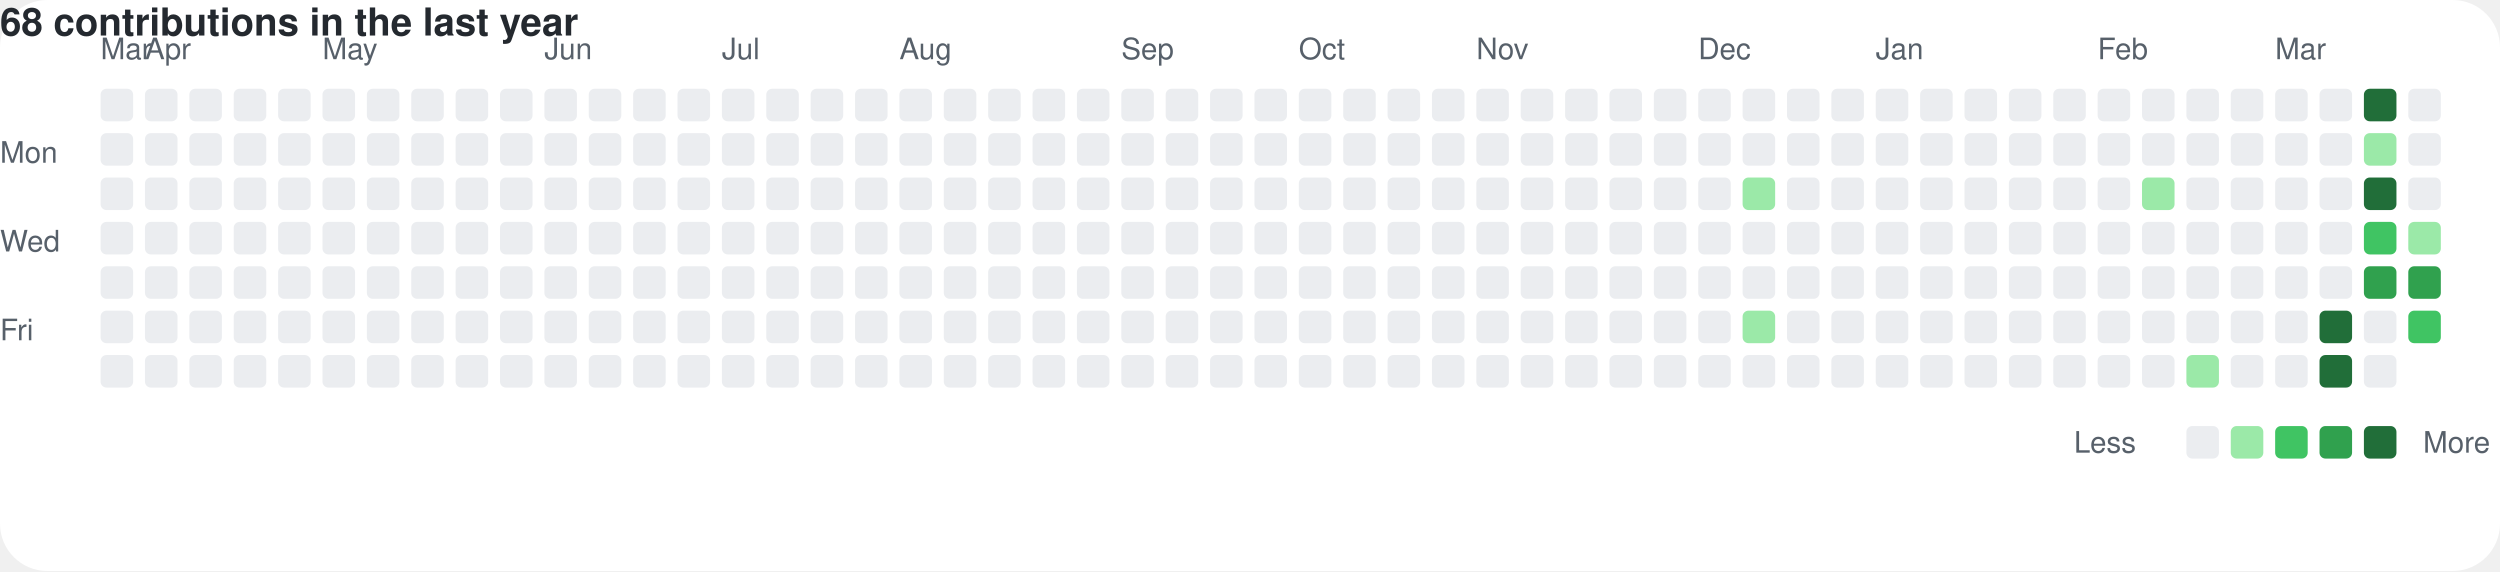
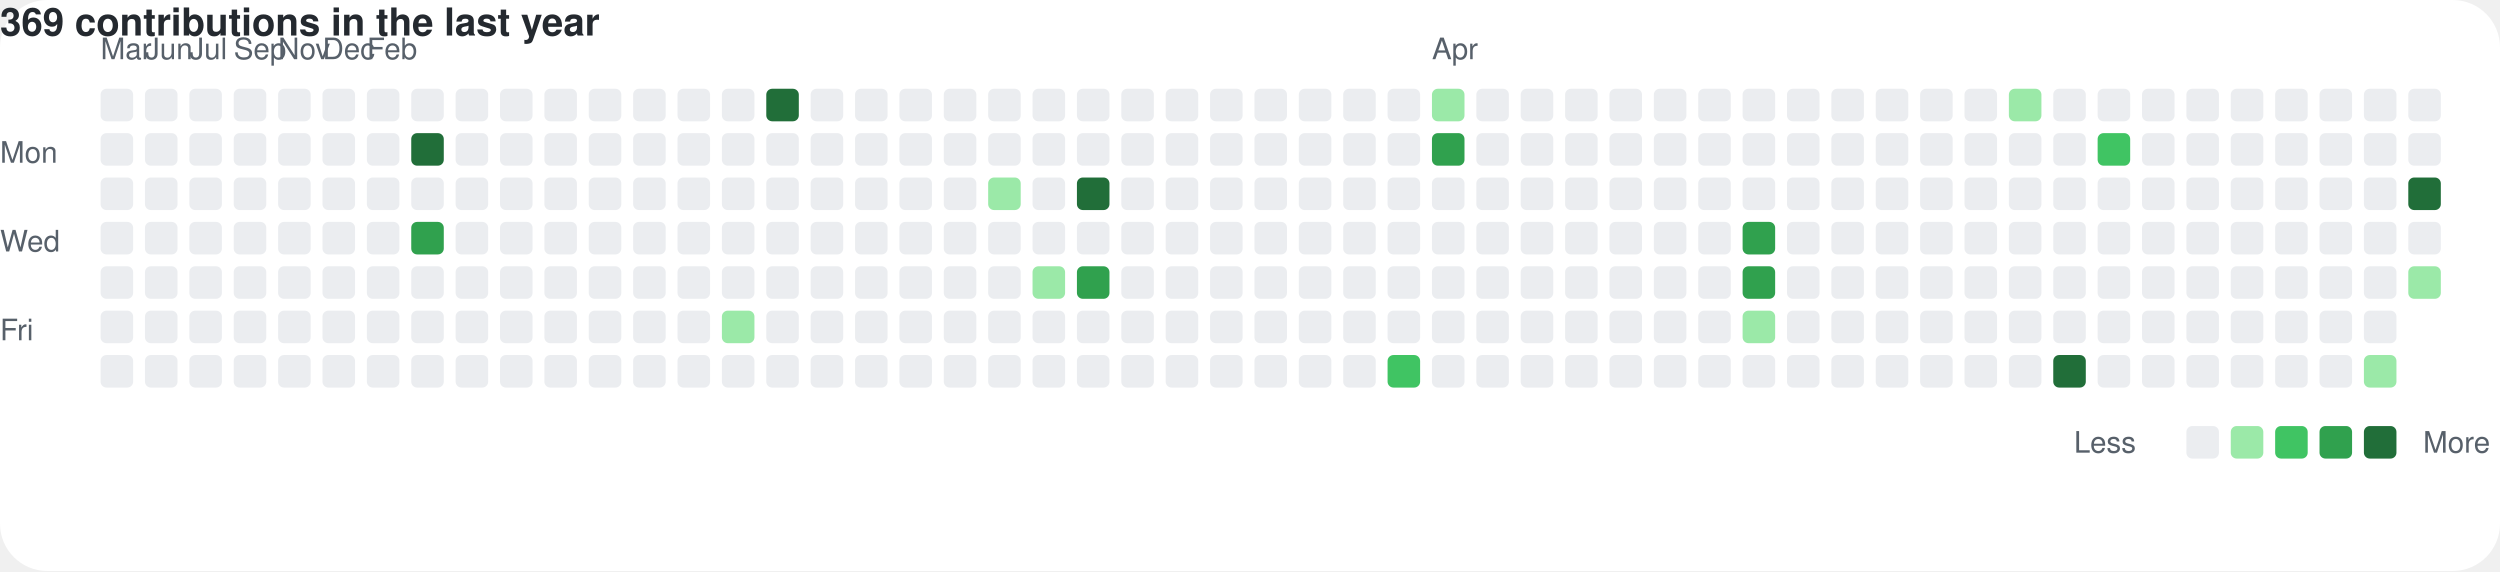
<svg xmlns="http://www.w3.org/2000/svg" width="845" height="193" viewBox="0 0 845 193" role="img" aria-label="TobeMagic GitHub contributions heatmap">
  <rect width="845" height="193" rx="16" fill="#ffffff" />
-   <text x="0" y="12" fill="#24292f" font-size="13" font-weight="600" font-family="system-ui, -apple-system, BlinkMacSystemFont, Segoe UI, Helvetica, Arial, sans-serif">68 contributions in the last year</text>
+   <text x="0" y="12" fill="#24292f" font-size="13" font-weight="600" font-family="system-ui, -apple-system, BlinkMacSystemFont, Segoe UI, Helvetica, Arial, sans-serif">369 contributions in the last year</text>
  <text x="34" y="20" fill="#57606a" font-size="10" font-family="system-ui, -apple-system, BlinkMacSystemFont, Segoe UI, Helvetica, Arial, sans-serif">Mar</text>
-   <text x="49" y="20" fill="#57606a" font-size="10" font-family="system-ui, -apple-system, BlinkMacSystemFont, Segoe UI, Helvetica, Arial, sans-serif">Apr</text>
-   <text x="109" y="20" fill="#57606a" font-size="10" font-family="system-ui, -apple-system, BlinkMacSystemFont, Segoe UI, Helvetica, Arial, sans-serif">May</text>
-   <text x="184" y="20" fill="#57606a" font-size="10" font-family="system-ui, -apple-system, BlinkMacSystemFont, Segoe UI, Helvetica, Arial, sans-serif">Jun</text>
-   <text x="244" y="20" fill="#57606a" font-size="10" font-family="system-ui, -apple-system, BlinkMacSystemFont, Segoe UI, Helvetica, Arial, sans-serif">Jul</text>
-   <text x="304" y="20" fill="#57606a" font-size="10" font-family="system-ui, -apple-system, BlinkMacSystemFont, Segoe UI, Helvetica, Arial, sans-serif">Aug</text>
-   <text x="379" y="20" fill="#57606a" font-size="10" font-family="system-ui, -apple-system, BlinkMacSystemFont, Segoe UI, Helvetica, Arial, sans-serif">Sep</text>
-   <text x="439" y="20" fill="#57606a" font-size="10" font-family="system-ui, -apple-system, BlinkMacSystemFont, Segoe UI, Helvetica, Arial, sans-serif">Oct</text>
-   <text x="499" y="20" fill="#57606a" font-size="10" font-family="system-ui, -apple-system, BlinkMacSystemFont, Segoe UI, Helvetica, Arial, sans-serif">Nov</text>
-   <text x="574" y="20" fill="#57606a" font-size="10" font-family="system-ui, -apple-system, BlinkMacSystemFont, Segoe UI, Helvetica, Arial, sans-serif">Dec</text>
-   <text x="634" y="20" fill="#57606a" font-size="10" font-family="system-ui, -apple-system, BlinkMacSystemFont, Segoe UI, Helvetica, Arial, sans-serif">Jan</text>
-   <text x="709" y="20" fill="#57606a" font-size="10" font-family="system-ui, -apple-system, BlinkMacSystemFont, Segoe UI, Helvetica, Arial, sans-serif">Feb</text>
-   <text x="769" y="20" fill="#57606a" font-size="10" font-family="system-ui, -apple-system, BlinkMacSystemFont, Segoe UI, Helvetica, Arial, sans-serif">Mar</text>
+   <text x="49" y="20" fill="#57606a" font-size="10" font-family="system-ui, -apple-system, BlinkMacSystemFont, Segoe UI, Helvetica, Arial, sans-serif">Jun</text>
+   <text x="64" y="20" fill="#57606a" font-size="10" font-family="system-ui, -apple-system, BlinkMacSystemFont, Segoe UI, Helvetica, Arial, sans-serif">Jul</text>
+   <text x="79" y="20" fill="#57606a" font-size="10" font-family="system-ui, -apple-system, BlinkMacSystemFont, Segoe UI, Helvetica, Arial, sans-serif">Sep</text>
+   <text x="94" y="20" fill="#57606a" font-size="10" font-family="system-ui, -apple-system, BlinkMacSystemFont, Segoe UI, Helvetica, Arial, sans-serif">Nov</text>
+   <text x="109" y="20" fill="#57606a" font-size="10" font-family="system-ui, -apple-system, BlinkMacSystemFont, Segoe UI, Helvetica, Arial, sans-serif">Dec</text>
+   <text x="124" y="20" fill="#57606a" font-size="10" font-family="system-ui, -apple-system, BlinkMacSystemFont, Segoe UI, Helvetica, Arial, sans-serif">Feb</text>
+   <text x="484" y="20" fill="#57606a" font-size="10" font-family="system-ui, -apple-system, BlinkMacSystemFont, Segoe UI, Helvetica, Arial, sans-serif">Apr</text>
  <text x="0" y="55" fill="#57606a" font-size="10" font-family="system-ui, -apple-system, BlinkMacSystemFont, Segoe UI, Helvetica, Arial, sans-serif">Mon</text>
  <text x="0" y="85" fill="#57606a" font-size="10" font-family="system-ui, -apple-system, BlinkMacSystemFont, Segoe UI, Helvetica, Arial, sans-serif">Wed</text>
  <text x="0" y="115" fill="#57606a" font-size="10" font-family="system-ui, -apple-system, BlinkMacSystemFont, Segoe UI, Helvetica, Arial, sans-serif">Fri</text>
  <rect x="34" y="30" width="11" height="11" rx="2" fill="#ebedf0">
  </rect>
  <rect x="34" y="45" width="11" height="11" rx="2" fill="#ebedf0">
  </rect>
  <rect x="34" y="60" width="11" height="11" rx="2" fill="#ebedf0">
  </rect>
  <rect x="34" y="75" width="11" height="11" rx="2" fill="#ebedf0">
  </rect>
  <rect x="34" y="90" width="11" height="11" rx="2" fill="#ebedf0">
  </rect>
  <rect x="34" y="105" width="11" height="11" rx="2" fill="#ebedf0">
  </rect>
  <rect x="34" y="120" width="11" height="11" rx="2" fill="#ebedf0">
  </rect>
  <rect x="49" y="30" width="11" height="11" rx="2" fill="#ebedf0">
  </rect>
  <rect x="49" y="45" width="11" height="11" rx="2" fill="#ebedf0">
  </rect>
  <rect x="49" y="60" width="11" height="11" rx="2" fill="#ebedf0">
  </rect>
  <rect x="49" y="75" width="11" height="11" rx="2" fill="#ebedf0">
  </rect>
  <rect x="49" y="90" width="11" height="11" rx="2" fill="#ebedf0">
  </rect>
  <rect x="49" y="105" width="11" height="11" rx="2" fill="#ebedf0">
  </rect>
  <rect x="49" y="120" width="11" height="11" rx="2" fill="#ebedf0">
  </rect>
  <rect x="64" y="30" width="11" height="11" rx="2" fill="#ebedf0">
  </rect>
  <rect x="64" y="45" width="11" height="11" rx="2" fill="#ebedf0">
  </rect>
  <rect x="64" y="60" width="11" height="11" rx="2" fill="#ebedf0">
  </rect>
  <rect x="64" y="75" width="11" height="11" rx="2" fill="#ebedf0">
  </rect>
  <rect x="64" y="90" width="11" height="11" rx="2" fill="#ebedf0">
  </rect>
  <rect x="64" y="105" width="11" height="11" rx="2" fill="#ebedf0">
  </rect>
  <rect x="64" y="120" width="11" height="11" rx="2" fill="#ebedf0">
  </rect>
  <rect x="79" y="30" width="11" height="11" rx="2" fill="#ebedf0">
  </rect>
  <rect x="79" y="45" width="11" height="11" rx="2" fill="#ebedf0">
  </rect>
  <rect x="79" y="60" width="11" height="11" rx="2" fill="#ebedf0">
  </rect>
  <rect x="79" y="75" width="11" height="11" rx="2" fill="#ebedf0">
  </rect>
  <rect x="79" y="90" width="11" height="11" rx="2" fill="#ebedf0">
  </rect>
  <rect x="79" y="105" width="11" height="11" rx="2" fill="#ebedf0">
  </rect>
  <rect x="79" y="120" width="11" height="11" rx="2" fill="#ebedf0">
  </rect>
  <rect x="94" y="30" width="11" height="11" rx="2" fill="#ebedf0">
  </rect>
  <rect x="94" y="45" width="11" height="11" rx="2" fill="#ebedf0">
  </rect>
  <rect x="94" y="60" width="11" height="11" rx="2" fill="#ebedf0">
  </rect>
  <rect x="94" y="75" width="11" height="11" rx="2" fill="#ebedf0">
  </rect>
  <rect x="94" y="90" width="11" height="11" rx="2" fill="#ebedf0">
  </rect>
  <rect x="94" y="105" width="11" height="11" rx="2" fill="#ebedf0">
  </rect>
  <rect x="94" y="120" width="11" height="11" rx="2" fill="#ebedf0">
  </rect>
  <rect x="109" y="30" width="11" height="11" rx="2" fill="#ebedf0">
  </rect>
  <rect x="109" y="45" width="11" height="11" rx="2" fill="#ebedf0">
  </rect>
  <rect x="109" y="60" width="11" height="11" rx="2" fill="#ebedf0">
  </rect>
  <rect x="109" y="75" width="11" height="11" rx="2" fill="#ebedf0">
  </rect>
  <rect x="109" y="90" width="11" height="11" rx="2" fill="#ebedf0">
  </rect>
  <rect x="109" y="105" width="11" height="11" rx="2" fill="#ebedf0">
  </rect>
  <rect x="109" y="120" width="11" height="11" rx="2" fill="#ebedf0">
  </rect>
  <rect x="124" y="30" width="11" height="11" rx="2" fill="#ebedf0">
  </rect>
  <rect x="124" y="45" width="11" height="11" rx="2" fill="#ebedf0">
  </rect>
  <rect x="124" y="60" width="11" height="11" rx="2" fill="#ebedf0">
  </rect>
  <rect x="124" y="75" width="11" height="11" rx="2" fill="#ebedf0">
  </rect>
  <rect x="124" y="90" width="11" height="11" rx="2" fill="#ebedf0">
  </rect>
  <rect x="124" y="105" width="11" height="11" rx="2" fill="#ebedf0">
  </rect>
  <rect x="124" y="120" width="11" height="11" rx="2" fill="#ebedf0">
  </rect>
  <rect x="139" y="30" width="11" height="11" rx="2" fill="#ebedf0">
  </rect>
-   <rect x="139" y="45" width="11" height="11" rx="2" fill="#ebedf0">
+   <rect x="139" y="45" width="11" height="11" rx="2" fill="#216e39">
  </rect>
  <rect x="139" y="60" width="11" height="11" rx="2" fill="#ebedf0">
  </rect>
-   <rect x="139" y="75" width="11" height="11" rx="2" fill="#ebedf0">
+   <rect x="139" y="75" width="11" height="11" rx="2" fill="#30a14e">
  </rect>
  <rect x="139" y="90" width="11" height="11" rx="2" fill="#ebedf0">
  </rect>
  <rect x="139" y="105" width="11" height="11" rx="2" fill="#ebedf0">
  </rect>
  <rect x="139" y="120" width="11" height="11" rx="2" fill="#ebedf0">
  </rect>
  <rect x="154" y="30" width="11" height="11" rx="2" fill="#ebedf0">
  </rect>
  <rect x="154" y="45" width="11" height="11" rx="2" fill="#ebedf0">
  </rect>
  <rect x="154" y="60" width="11" height="11" rx="2" fill="#ebedf0">
  </rect>
  <rect x="154" y="75" width="11" height="11" rx="2" fill="#ebedf0">
  </rect>
  <rect x="154" y="90" width="11" height="11" rx="2" fill="#ebedf0">
  </rect>
  <rect x="154" y="105" width="11" height="11" rx="2" fill="#ebedf0">
  </rect>
  <rect x="154" y="120" width="11" height="11" rx="2" fill="#ebedf0">
  </rect>
  <rect x="169" y="30" width="11" height="11" rx="2" fill="#ebedf0">
  </rect>
  <rect x="169" y="45" width="11" height="11" rx="2" fill="#ebedf0">
  </rect>
  <rect x="169" y="60" width="11" height="11" rx="2" fill="#ebedf0">
  </rect>
  <rect x="169" y="75" width="11" height="11" rx="2" fill="#ebedf0">
  </rect>
  <rect x="169" y="90" width="11" height="11" rx="2" fill="#ebedf0">
  </rect>
  <rect x="169" y="105" width="11" height="11" rx="2" fill="#ebedf0">
  </rect>
  <rect x="169" y="120" width="11" height="11" rx="2" fill="#ebedf0">
  </rect>
  <rect x="184" y="30" width="11" height="11" rx="2" fill="#ebedf0">
  </rect>
  <rect x="184" y="45" width="11" height="11" rx="2" fill="#ebedf0">
  </rect>
  <rect x="184" y="60" width="11" height="11" rx="2" fill="#ebedf0">
  </rect>
  <rect x="184" y="75" width="11" height="11" rx="2" fill="#ebedf0">
  </rect>
  <rect x="184" y="90" width="11" height="11" rx="2" fill="#ebedf0">
  </rect>
  <rect x="184" y="105" width="11" height="11" rx="2" fill="#ebedf0">
  </rect>
  <rect x="184" y="120" width="11" height="11" rx="2" fill="#ebedf0">
  </rect>
  <rect x="199" y="30" width="11" height="11" rx="2" fill="#ebedf0">
  </rect>
  <rect x="199" y="45" width="11" height="11" rx="2" fill="#ebedf0">
  </rect>
  <rect x="199" y="60" width="11" height="11" rx="2" fill="#ebedf0">
  </rect>
  <rect x="199" y="75" width="11" height="11" rx="2" fill="#ebedf0">
  </rect>
  <rect x="199" y="90" width="11" height="11" rx="2" fill="#ebedf0">
  </rect>
  <rect x="199" y="105" width="11" height="11" rx="2" fill="#ebedf0">
  </rect>
  <rect x="199" y="120" width="11" height="11" rx="2" fill="#ebedf0">
  </rect>
  <rect x="214" y="30" width="11" height="11" rx="2" fill="#ebedf0">
  </rect>
  <rect x="214" y="45" width="11" height="11" rx="2" fill="#ebedf0">
  </rect>
  <rect x="214" y="60" width="11" height="11" rx="2" fill="#ebedf0">
  </rect>
  <rect x="214" y="75" width="11" height="11" rx="2" fill="#ebedf0">
  </rect>
  <rect x="214" y="90" width="11" height="11" rx="2" fill="#ebedf0">
  </rect>
  <rect x="214" y="105" width="11" height="11" rx="2" fill="#ebedf0">
  </rect>
  <rect x="214" y="120" width="11" height="11" rx="2" fill="#ebedf0">
  </rect>
  <rect x="229" y="30" width="11" height="11" rx="2" fill="#ebedf0">
  </rect>
  <rect x="229" y="45" width="11" height="11" rx="2" fill="#ebedf0">
  </rect>
  <rect x="229" y="60" width="11" height="11" rx="2" fill="#ebedf0">
  </rect>
  <rect x="229" y="75" width="11" height="11" rx="2" fill="#ebedf0">
  </rect>
  <rect x="229" y="90" width="11" height="11" rx="2" fill="#ebedf0">
  </rect>
  <rect x="229" y="105" width="11" height="11" rx="2" fill="#ebedf0">
  </rect>
  <rect x="229" y="120" width="11" height="11" rx="2" fill="#ebedf0">
  </rect>
  <rect x="244" y="30" width="11" height="11" rx="2" fill="#ebedf0">
  </rect>
  <rect x="244" y="45" width="11" height="11" rx="2" fill="#ebedf0">
  </rect>
  <rect x="244" y="60" width="11" height="11" rx="2" fill="#ebedf0">
  </rect>
  <rect x="244" y="75" width="11" height="11" rx="2" fill="#ebedf0">
  </rect>
  <rect x="244" y="90" width="11" height="11" rx="2" fill="#ebedf0">
  </rect>
-   <rect x="244" y="105" width="11" height="11" rx="2" fill="#ebedf0">
+   <rect x="244" y="105" width="11" height="11" rx="2" fill="#9be9a8">
  </rect>
  <rect x="244" y="120" width="11" height="11" rx="2" fill="#ebedf0">
  </rect>
-   <rect x="259" y="30" width="11" height="11" rx="2" fill="#ebedf0">
+   <rect x="259" y="30" width="11" height="11" rx="2" fill="#216e39">
  </rect>
  <rect x="259" y="45" width="11" height="11" rx="2" fill="#ebedf0">
  </rect>
  <rect x="259" y="60" width="11" height="11" rx="2" fill="#ebedf0">
  </rect>
  <rect x="259" y="75" width="11" height="11" rx="2" fill="#ebedf0">
  </rect>
  <rect x="259" y="90" width="11" height="11" rx="2" fill="#ebedf0">
  </rect>
  <rect x="259" y="105" width="11" height="11" rx="2" fill="#ebedf0">
  </rect>
  <rect x="259" y="120" width="11" height="11" rx="2" fill="#ebedf0">
  </rect>
  <rect x="274" y="30" width="11" height="11" rx="2" fill="#ebedf0">
  </rect>
  <rect x="274" y="45" width="11" height="11" rx="2" fill="#ebedf0">
  </rect>
  <rect x="274" y="60" width="11" height="11" rx="2" fill="#ebedf0">
  </rect>
  <rect x="274" y="75" width="11" height="11" rx="2" fill="#ebedf0">
  </rect>
  <rect x="274" y="90" width="11" height="11" rx="2" fill="#ebedf0">
  </rect>
  <rect x="274" y="105" width="11" height="11" rx="2" fill="#ebedf0">
  </rect>
  <rect x="274" y="120" width="11" height="11" rx="2" fill="#ebedf0">
  </rect>
  <rect x="289" y="30" width="11" height="11" rx="2" fill="#ebedf0">
  </rect>
  <rect x="289" y="45" width="11" height="11" rx="2" fill="#ebedf0">
  </rect>
  <rect x="289" y="60" width="11" height="11" rx="2" fill="#ebedf0">
  </rect>
  <rect x="289" y="75" width="11" height="11" rx="2" fill="#ebedf0">
  </rect>
  <rect x="289" y="90" width="11" height="11" rx="2" fill="#ebedf0">
  </rect>
  <rect x="289" y="105" width="11" height="11" rx="2" fill="#ebedf0">
  </rect>
  <rect x="289" y="120" width="11" height="11" rx="2" fill="#ebedf0">
  </rect>
  <rect x="304" y="30" width="11" height="11" rx="2" fill="#ebedf0">
  </rect>
  <rect x="304" y="45" width="11" height="11" rx="2" fill="#ebedf0">
  </rect>
  <rect x="304" y="60" width="11" height="11" rx="2" fill="#ebedf0">
  </rect>
  <rect x="304" y="75" width="11" height="11" rx="2" fill="#ebedf0">
  </rect>
  <rect x="304" y="90" width="11" height="11" rx="2" fill="#ebedf0">
  </rect>
  <rect x="304" y="105" width="11" height="11" rx="2" fill="#ebedf0">
  </rect>
  <rect x="304" y="120" width="11" height="11" rx="2" fill="#ebedf0">
  </rect>
  <rect x="319" y="30" width="11" height="11" rx="2" fill="#ebedf0">
  </rect>
  <rect x="319" y="45" width="11" height="11" rx="2" fill="#ebedf0">
  </rect>
  <rect x="319" y="60" width="11" height="11" rx="2" fill="#ebedf0">
  </rect>
  <rect x="319" y="75" width="11" height="11" rx="2" fill="#ebedf0">
  </rect>
  <rect x="319" y="90" width="11" height="11" rx="2" fill="#ebedf0">
  </rect>
  <rect x="319" y="105" width="11" height="11" rx="2" fill="#ebedf0">
  </rect>
  <rect x="319" y="120" width="11" height="11" rx="2" fill="#ebedf0">
  </rect>
  <rect x="334" y="30" width="11" height="11" rx="2" fill="#ebedf0">
  </rect>
  <rect x="334" y="45" width="11" height="11" rx="2" fill="#ebedf0">
  </rect>
-   <rect x="334" y="60" width="11" height="11" rx="2" fill="#ebedf0">
+   <rect x="334" y="60" width="11" height="11" rx="2" fill="#9be9a8">
  </rect>
  <rect x="334" y="75" width="11" height="11" rx="2" fill="#ebedf0">
  </rect>
  <rect x="334" y="90" width="11" height="11" rx="2" fill="#ebedf0">
  </rect>
  <rect x="334" y="105" width="11" height="11" rx="2" fill="#ebedf0">
  </rect>
  <rect x="334" y="120" width="11" height="11" rx="2" fill="#ebedf0">
  </rect>
  <rect x="349" y="30" width="11" height="11" rx="2" fill="#ebedf0">
  </rect>
  <rect x="349" y="45" width="11" height="11" rx="2" fill="#ebedf0">
  </rect>
  <rect x="349" y="60" width="11" height="11" rx="2" fill="#ebedf0">
  </rect>
  <rect x="349" y="75" width="11" height="11" rx="2" fill="#ebedf0">
  </rect>
-   <rect x="349" y="90" width="11" height="11" rx="2" fill="#ebedf0">
+   <rect x="349" y="90" width="11" height="11" rx="2" fill="#9be9a8">
  </rect>
  <rect x="349" y="105" width="11" height="11" rx="2" fill="#ebedf0">
  </rect>
  <rect x="349" y="120" width="11" height="11" rx="2" fill="#ebedf0">
  </rect>
  <rect x="364" y="30" width="11" height="11" rx="2" fill="#ebedf0">
  </rect>
  <rect x="364" y="45" width="11" height="11" rx="2" fill="#ebedf0">
  </rect>
-   <rect x="364" y="60" width="11" height="11" rx="2" fill="#ebedf0">
+   <rect x="364" y="60" width="11" height="11" rx="2" fill="#216e39">
  </rect>
  <rect x="364" y="75" width="11" height="11" rx="2" fill="#ebedf0">
  </rect>
-   <rect x="364" y="90" width="11" height="11" rx="2" fill="#ebedf0">
+   <rect x="364" y="90" width="11" height="11" rx="2" fill="#30a14e">
  </rect>
  <rect x="364" y="105" width="11" height="11" rx="2" fill="#ebedf0">
  </rect>
  <rect x="364" y="120" width="11" height="11" rx="2" fill="#ebedf0">
  </rect>
  <rect x="379" y="30" width="11" height="11" rx="2" fill="#ebedf0">
  </rect>
  <rect x="379" y="45" width="11" height="11" rx="2" fill="#ebedf0">
  </rect>
  <rect x="379" y="60" width="11" height="11" rx="2" fill="#ebedf0">
  </rect>
  <rect x="379" y="75" width="11" height="11" rx="2" fill="#ebedf0">
  </rect>
  <rect x="379" y="90" width="11" height="11" rx="2" fill="#ebedf0">
  </rect>
  <rect x="379" y="105" width="11" height="11" rx="2" fill="#ebedf0">
  </rect>
  <rect x="379" y="120" width="11" height="11" rx="2" fill="#ebedf0">
  </rect>
  <rect x="394" y="30" width="11" height="11" rx="2" fill="#ebedf0">
  </rect>
  <rect x="394" y="45" width="11" height="11" rx="2" fill="#ebedf0">
  </rect>
  <rect x="394" y="60" width="11" height="11" rx="2" fill="#ebedf0">
  </rect>
  <rect x="394" y="75" width="11" height="11" rx="2" fill="#ebedf0">
  </rect>
  <rect x="394" y="90" width="11" height="11" rx="2" fill="#ebedf0">
  </rect>
  <rect x="394" y="105" width="11" height="11" rx="2" fill="#ebedf0">
  </rect>
  <rect x="394" y="120" width="11" height="11" rx="2" fill="#ebedf0">
  </rect>
  <rect x="409" y="30" width="11" height="11" rx="2" fill="#ebedf0">
  </rect>
  <rect x="409" y="45" width="11" height="11" rx="2" fill="#ebedf0">
  </rect>
  <rect x="409" y="60" width="11" height="11" rx="2" fill="#ebedf0">
  </rect>
  <rect x="409" y="75" width="11" height="11" rx="2" fill="#ebedf0">
  </rect>
  <rect x="409" y="90" width="11" height="11" rx="2" fill="#ebedf0">
  </rect>
  <rect x="409" y="105" width="11" height="11" rx="2" fill="#ebedf0">
  </rect>
  <rect x="409" y="120" width="11" height="11" rx="2" fill="#ebedf0">
  </rect>
  <rect x="424" y="30" width="11" height="11" rx="2" fill="#ebedf0">
  </rect>
  <rect x="424" y="45" width="11" height="11" rx="2" fill="#ebedf0">
  </rect>
  <rect x="424" y="60" width="11" height="11" rx="2" fill="#ebedf0">
  </rect>
  <rect x="424" y="75" width="11" height="11" rx="2" fill="#ebedf0">
  </rect>
  <rect x="424" y="90" width="11" height="11" rx="2" fill="#ebedf0">
  </rect>
  <rect x="424" y="105" width="11" height="11" rx="2" fill="#ebedf0">
  </rect>
  <rect x="424" y="120" width="11" height="11" rx="2" fill="#ebedf0">
  </rect>
  <rect x="439" y="30" width="11" height="11" rx="2" fill="#ebedf0">
  </rect>
  <rect x="439" y="45" width="11" height="11" rx="2" fill="#ebedf0">
  </rect>
  <rect x="439" y="60" width="11" height="11" rx="2" fill="#ebedf0">
  </rect>
  <rect x="439" y="75" width="11" height="11" rx="2" fill="#ebedf0">
  </rect>
  <rect x="439" y="90" width="11" height="11" rx="2" fill="#ebedf0">
  </rect>
  <rect x="439" y="105" width="11" height="11" rx="2" fill="#ebedf0">
  </rect>
  <rect x="439" y="120" width="11" height="11" rx="2" fill="#ebedf0">
  </rect>
  <rect x="454" y="30" width="11" height="11" rx="2" fill="#ebedf0">
  </rect>
  <rect x="454" y="45" width="11" height="11" rx="2" fill="#ebedf0">
  </rect>
  <rect x="454" y="60" width="11" height="11" rx="2" fill="#ebedf0">
  </rect>
  <rect x="454" y="75" width="11" height="11" rx="2" fill="#ebedf0">
  </rect>
  <rect x="454" y="90" width="11" height="11" rx="2" fill="#ebedf0">
  </rect>
  <rect x="454" y="105" width="11" height="11" rx="2" fill="#ebedf0">
  </rect>
  <rect x="454" y="120" width="11" height="11" rx="2" fill="#ebedf0">
  </rect>
  <rect x="469" y="30" width="11" height="11" rx="2" fill="#ebedf0">
  </rect>
  <rect x="469" y="45" width="11" height="11" rx="2" fill="#ebedf0">
  </rect>
  <rect x="469" y="60" width="11" height="11" rx="2" fill="#ebedf0">
  </rect>
  <rect x="469" y="75" width="11" height="11" rx="2" fill="#ebedf0">
  </rect>
  <rect x="469" y="90" width="11" height="11" rx="2" fill="#ebedf0">
  </rect>
  <rect x="469" y="105" width="11" height="11" rx="2" fill="#ebedf0">
  </rect>
-   <rect x="469" y="120" width="11" height="11" rx="2" fill="#ebedf0">
-   </rect>
-   <rect x="484" y="30" width="11" height="11" rx="2" fill="#ebedf0">
-   </rect>
-   <rect x="484" y="45" width="11" height="11" rx="2" fill="#ebedf0">
+   <rect x="469" y="120" width="11" height="11" rx="2" fill="#40c463">
+   </rect>
+   <rect x="484" y="30" width="11" height="11" rx="2" fill="#9be9a8">
+   </rect>
+   <rect x="484" y="45" width="11" height="11" rx="2" fill="#30a14e">
  </rect>
  <rect x="484" y="60" width="11" height="11" rx="2" fill="#ebedf0">
  </rect>
  <rect x="484" y="75" width="11" height="11" rx="2" fill="#ebedf0">
  </rect>
  <rect x="484" y="90" width="11" height="11" rx="2" fill="#ebedf0">
  </rect>
  <rect x="484" y="105" width="11" height="11" rx="2" fill="#ebedf0">
  </rect>
  <rect x="484" y="120" width="11" height="11" rx="2" fill="#ebedf0">
  </rect>
  <rect x="499" y="30" width="11" height="11" rx="2" fill="#ebedf0">
  </rect>
  <rect x="499" y="45" width="11" height="11" rx="2" fill="#ebedf0">
  </rect>
  <rect x="499" y="60" width="11" height="11" rx="2" fill="#ebedf0">
  </rect>
  <rect x="499" y="75" width="11" height="11" rx="2" fill="#ebedf0">
  </rect>
  <rect x="499" y="90" width="11" height="11" rx="2" fill="#ebedf0">
  </rect>
  <rect x="499" y="105" width="11" height="11" rx="2" fill="#ebedf0">
  </rect>
  <rect x="499" y="120" width="11" height="11" rx="2" fill="#ebedf0">
  </rect>
  <rect x="514" y="30" width="11" height="11" rx="2" fill="#ebedf0">
  </rect>
  <rect x="514" y="45" width="11" height="11" rx="2" fill="#ebedf0">
  </rect>
  <rect x="514" y="60" width="11" height="11" rx="2" fill="#ebedf0">
  </rect>
  <rect x="514" y="75" width="11" height="11" rx="2" fill="#ebedf0">
  </rect>
  <rect x="514" y="90" width="11" height="11" rx="2" fill="#ebedf0">
  </rect>
  <rect x="514" y="105" width="11" height="11" rx="2" fill="#ebedf0">
  </rect>
  <rect x="514" y="120" width="11" height="11" rx="2" fill="#ebedf0">
  </rect>
  <rect x="529" y="30" width="11" height="11" rx="2" fill="#ebedf0">
  </rect>
  <rect x="529" y="45" width="11" height="11" rx="2" fill="#ebedf0">
  </rect>
  <rect x="529" y="60" width="11" height="11" rx="2" fill="#ebedf0">
  </rect>
  <rect x="529" y="75" width="11" height="11" rx="2" fill="#ebedf0">
  </rect>
  <rect x="529" y="90" width="11" height="11" rx="2" fill="#ebedf0">
  </rect>
  <rect x="529" y="105" width="11" height="11" rx="2" fill="#ebedf0">
  </rect>
  <rect x="529" y="120" width="11" height="11" rx="2" fill="#ebedf0">
  </rect>
  <rect x="544" y="30" width="11" height="11" rx="2" fill="#ebedf0">
  </rect>
  <rect x="544" y="45" width="11" height="11" rx="2" fill="#ebedf0">
  </rect>
  <rect x="544" y="60" width="11" height="11" rx="2" fill="#ebedf0">
  </rect>
  <rect x="544" y="75" width="11" height="11" rx="2" fill="#ebedf0">
  </rect>
  <rect x="544" y="90" width="11" height="11" rx="2" fill="#ebedf0">
  </rect>
  <rect x="544" y="105" width="11" height="11" rx="2" fill="#ebedf0">
  </rect>
  <rect x="544" y="120" width="11" height="11" rx="2" fill="#ebedf0">
  </rect>
  <rect x="559" y="30" width="11" height="11" rx="2" fill="#ebedf0">
  </rect>
  <rect x="559" y="45" width="11" height="11" rx="2" fill="#ebedf0">
  </rect>
  <rect x="559" y="60" width="11" height="11" rx="2" fill="#ebedf0">
  </rect>
  <rect x="559" y="75" width="11" height="11" rx="2" fill="#ebedf0">
  </rect>
  <rect x="559" y="90" width="11" height="11" rx="2" fill="#ebedf0">
  </rect>
  <rect x="559" y="105" width="11" height="11" rx="2" fill="#ebedf0">
  </rect>
  <rect x="559" y="120" width="11" height="11" rx="2" fill="#ebedf0">
  </rect>
  <rect x="574" y="30" width="11" height="11" rx="2" fill="#ebedf0">
  </rect>
  <rect x="574" y="45" width="11" height="11" rx="2" fill="#ebedf0">
  </rect>
  <rect x="574" y="60" width="11" height="11" rx="2" fill="#ebedf0">
  </rect>
  <rect x="574" y="75" width="11" height="11" rx="2" fill="#ebedf0">
  </rect>
  <rect x="574" y="90" width="11" height="11" rx="2" fill="#ebedf0">
  </rect>
  <rect x="574" y="105" width="11" height="11" rx="2" fill="#ebedf0">
  </rect>
  <rect x="574" y="120" width="11" height="11" rx="2" fill="#ebedf0">
  </rect>
  <rect x="589" y="30" width="11" height="11" rx="2" fill="#ebedf0">
  </rect>
  <rect x="589" y="45" width="11" height="11" rx="2" fill="#ebedf0">
  </rect>
-   <rect x="589" y="60" width="11" height="11" rx="2" fill="#9be9a8">
-   </rect>
-   <rect x="589" y="75" width="11" height="11" rx="2" fill="#ebedf0">
-   </rect>
-   <rect x="589" y="90" width="11" height="11" rx="2" fill="#ebedf0">
+   <rect x="589" y="60" width="11" height="11" rx="2" fill="#ebedf0">
+   </rect>
+   <rect x="589" y="75" width="11" height="11" rx="2" fill="#30a14e">
+   </rect>
+   <rect x="589" y="90" width="11" height="11" rx="2" fill="#30a14e">
  </rect>
  <rect x="589" y="105" width="11" height="11" rx="2" fill="#9be9a8">
  </rect>
  <rect x="589" y="120" width="11" height="11" rx="2" fill="#ebedf0">
  </rect>
  <rect x="604" y="30" width="11" height="11" rx="2" fill="#ebedf0">
  </rect>
  <rect x="604" y="45" width="11" height="11" rx="2" fill="#ebedf0">
  </rect>
  <rect x="604" y="60" width="11" height="11" rx="2" fill="#ebedf0">
  </rect>
  <rect x="604" y="75" width="11" height="11" rx="2" fill="#ebedf0">
  </rect>
  <rect x="604" y="90" width="11" height="11" rx="2" fill="#ebedf0">
  </rect>
  <rect x="604" y="105" width="11" height="11" rx="2" fill="#ebedf0">
  </rect>
  <rect x="604" y="120" width="11" height="11" rx="2" fill="#ebedf0">
  </rect>
  <rect x="619" y="30" width="11" height="11" rx="2" fill="#ebedf0">
  </rect>
  <rect x="619" y="45" width="11" height="11" rx="2" fill="#ebedf0">
  </rect>
  <rect x="619" y="60" width="11" height="11" rx="2" fill="#ebedf0">
  </rect>
  <rect x="619" y="75" width="11" height="11" rx="2" fill="#ebedf0">
  </rect>
  <rect x="619" y="90" width="11" height="11" rx="2" fill="#ebedf0">
  </rect>
  <rect x="619" y="105" width="11" height="11" rx="2" fill="#ebedf0">
  </rect>
  <rect x="619" y="120" width="11" height="11" rx="2" fill="#ebedf0">
  </rect>
  <rect x="634" y="30" width="11" height="11" rx="2" fill="#ebedf0">
  </rect>
  <rect x="634" y="45" width="11" height="11" rx="2" fill="#ebedf0">
  </rect>
  <rect x="634" y="60" width="11" height="11" rx="2" fill="#ebedf0">
  </rect>
  <rect x="634" y="75" width="11" height="11" rx="2" fill="#ebedf0">
  </rect>
  <rect x="634" y="90" width="11" height="11" rx="2" fill="#ebedf0">
  </rect>
  <rect x="634" y="105" width="11" height="11" rx="2" fill="#ebedf0">
  </rect>
  <rect x="634" y="120" width="11" height="11" rx="2" fill="#ebedf0">
  </rect>
  <rect x="649" y="30" width="11" height="11" rx="2" fill="#ebedf0">
  </rect>
  <rect x="649" y="45" width="11" height="11" rx="2" fill="#ebedf0">
  </rect>
  <rect x="649" y="60" width="11" height="11" rx="2" fill="#ebedf0">
  </rect>
  <rect x="649" y="75" width="11" height="11" rx="2" fill="#ebedf0">
  </rect>
  <rect x="649" y="90" width="11" height="11" rx="2" fill="#ebedf0">
  </rect>
  <rect x="649" y="105" width="11" height="11" rx="2" fill="#ebedf0">
  </rect>
  <rect x="649" y="120" width="11" height="11" rx="2" fill="#ebedf0">
  </rect>
  <rect x="664" y="30" width="11" height="11" rx="2" fill="#ebedf0">
  </rect>
  <rect x="664" y="45" width="11" height="11" rx="2" fill="#ebedf0">
  </rect>
  <rect x="664" y="60" width="11" height="11" rx="2" fill="#ebedf0">
  </rect>
  <rect x="664" y="75" width="11" height="11" rx="2" fill="#ebedf0">
  </rect>
  <rect x="664" y="90" width="11" height="11" rx="2" fill="#ebedf0">
  </rect>
  <rect x="664" y="105" width="11" height="11" rx="2" fill="#ebedf0">
  </rect>
  <rect x="664" y="120" width="11" height="11" rx="2" fill="#ebedf0">
  </rect>
-   <rect x="679" y="30" width="11" height="11" rx="2" fill="#ebedf0">
+   <rect x="679" y="30" width="11" height="11" rx="2" fill="#9be9a8">
  </rect>
  <rect x="679" y="45" width="11" height="11" rx="2" fill="#ebedf0">
  </rect>
  <rect x="679" y="60" width="11" height="11" rx="2" fill="#ebedf0">
  </rect>
  <rect x="679" y="75" width="11" height="11" rx="2" fill="#ebedf0">
  </rect>
  <rect x="679" y="90" width="11" height="11" rx="2" fill="#ebedf0">
  </rect>
  <rect x="679" y="105" width="11" height="11" rx="2" fill="#ebedf0">
  </rect>
  <rect x="679" y="120" width="11" height="11" rx="2" fill="#ebedf0">
  </rect>
  <rect x="694" y="30" width="11" height="11" rx="2" fill="#ebedf0">
  </rect>
  <rect x="694" y="45" width="11" height="11" rx="2" fill="#ebedf0">
  </rect>
  <rect x="694" y="60" width="11" height="11" rx="2" fill="#ebedf0">
  </rect>
  <rect x="694" y="75" width="11" height="11" rx="2" fill="#ebedf0">
  </rect>
  <rect x="694" y="90" width="11" height="11" rx="2" fill="#ebedf0">
  </rect>
  <rect x="694" y="105" width="11" height="11" rx="2" fill="#ebedf0">
  </rect>
-   <rect x="694" y="120" width="11" height="11" rx="2" fill="#ebedf0">
+   <rect x="694" y="120" width="11" height="11" rx="2" fill="#216e39">
  </rect>
  <rect x="709" y="30" width="11" height="11" rx="2" fill="#ebedf0">
  </rect>
-   <rect x="709" y="45" width="11" height="11" rx="2" fill="#ebedf0">
+   <rect x="709" y="45" width="11" height="11" rx="2" fill="#40c463">
  </rect>
  <rect x="709" y="60" width="11" height="11" rx="2" fill="#ebedf0">
  </rect>
  <rect x="709" y="75" width="11" height="11" rx="2" fill="#ebedf0">
  </rect>
  <rect x="709" y="90" width="11" height="11" rx="2" fill="#ebedf0">
  </rect>
  <rect x="709" y="105" width="11" height="11" rx="2" fill="#ebedf0">
  </rect>
  <rect x="709" y="120" width="11" height="11" rx="2" fill="#ebedf0">
  </rect>
  <rect x="724" y="30" width="11" height="11" rx="2" fill="#ebedf0">
  </rect>
  <rect x="724" y="45" width="11" height="11" rx="2" fill="#ebedf0">
  </rect>
-   <rect x="724" y="60" width="11" height="11" rx="2" fill="#9be9a8">
+   <rect x="724" y="60" width="11" height="11" rx="2" fill="#ebedf0">
  </rect>
  <rect x="724" y="75" width="11" height="11" rx="2" fill="#ebedf0">
  </rect>
  <rect x="724" y="90" width="11" height="11" rx="2" fill="#ebedf0">
  </rect>
  <rect x="724" y="105" width="11" height="11" rx="2" fill="#ebedf0">
  </rect>
  <rect x="724" y="120" width="11" height="11" rx="2" fill="#ebedf0">
  </rect>
  <rect x="739" y="30" width="11" height="11" rx="2" fill="#ebedf0">
  </rect>
  <rect x="739" y="45" width="11" height="11" rx="2" fill="#ebedf0">
  </rect>
  <rect x="739" y="60" width="11" height="11" rx="2" fill="#ebedf0">
  </rect>
  <rect x="739" y="75" width="11" height="11" rx="2" fill="#ebedf0">
  </rect>
  <rect x="739" y="90" width="11" height="11" rx="2" fill="#ebedf0">
  </rect>
  <rect x="739" y="105" width="11" height="11" rx="2" fill="#ebedf0">
  </rect>
-   <rect x="739" y="120" width="11" height="11" rx="2" fill="#9be9a8">
+   <rect x="739" y="120" width="11" height="11" rx="2" fill="#ebedf0">
  </rect>
  <rect x="754" y="30" width="11" height="11" rx="2" fill="#ebedf0">
  </rect>
  <rect x="754" y="45" width="11" height="11" rx="2" fill="#ebedf0">
  </rect>
  <rect x="754" y="60" width="11" height="11" rx="2" fill="#ebedf0">
  </rect>
  <rect x="754" y="75" width="11" height="11" rx="2" fill="#ebedf0">
  </rect>
  <rect x="754" y="90" width="11" height="11" rx="2" fill="#ebedf0">
  </rect>
  <rect x="754" y="105" width="11" height="11" rx="2" fill="#ebedf0">
  </rect>
  <rect x="754" y="120" width="11" height="11" rx="2" fill="#ebedf0">
  </rect>
  <rect x="769" y="30" width="11" height="11" rx="2" fill="#ebedf0">
  </rect>
  <rect x="769" y="45" width="11" height="11" rx="2" fill="#ebedf0">
  </rect>
  <rect x="769" y="60" width="11" height="11" rx="2" fill="#ebedf0">
  </rect>
  <rect x="769" y="75" width="11" height="11" rx="2" fill="#ebedf0">
  </rect>
  <rect x="769" y="90" width="11" height="11" rx="2" fill="#ebedf0">
  </rect>
  <rect x="769" y="105" width="11" height="11" rx="2" fill="#ebedf0">
  </rect>
  <rect x="769" y="120" width="11" height="11" rx="2" fill="#ebedf0">
  </rect>
  <rect x="784" y="30" width="11" height="11" rx="2" fill="#ebedf0">
  </rect>
  <rect x="784" y="45" width="11" height="11" rx="2" fill="#ebedf0">
  </rect>
  <rect x="784" y="60" width="11" height="11" rx="2" fill="#ebedf0">
  </rect>
  <rect x="784" y="75" width="11" height="11" rx="2" fill="#ebedf0">
  </rect>
  <rect x="784" y="90" width="11" height="11" rx="2" fill="#ebedf0">
  </rect>
-   <rect x="784" y="105" width="11" height="11" rx="2" fill="#216e39">
-   </rect>
-   <rect x="784" y="120" width="11" height="11" rx="2" fill="#216e39">
-   </rect>
-   <rect x="799" y="30" width="11" height="11" rx="2" fill="#216e39">
-   </rect>
-   <rect x="799" y="45" width="11" height="11" rx="2" fill="#9be9a8">
-   </rect>
-   <rect x="799" y="60" width="11" height="11" rx="2" fill="#216e39">
-   </rect>
-   <rect x="799" y="75" width="11" height="11" rx="2" fill="#40c463">
-   </rect>
-   <rect x="799" y="90" width="11" height="11" rx="2" fill="#30a14e">
+   <rect x="784" y="105" width="11" height="11" rx="2" fill="#ebedf0">
+   </rect>
+   <rect x="784" y="120" width="11" height="11" rx="2" fill="#ebedf0">
+   </rect>
+   <rect x="799" y="30" width="11" height="11" rx="2" fill="#ebedf0">
+   </rect>
+   <rect x="799" y="45" width="11" height="11" rx="2" fill="#ebedf0">
+   </rect>
+   <rect x="799" y="60" width="11" height="11" rx="2" fill="#ebedf0">
+   </rect>
+   <rect x="799" y="75" width="11" height="11" rx="2" fill="#ebedf0">
+   </rect>
+   <rect x="799" y="90" width="11" height="11" rx="2" fill="#ebedf0">
  </rect>
  <rect x="799" y="105" width="11" height="11" rx="2" fill="#ebedf0">
  </rect>
-   <rect x="799" y="120" width="11" height="11" rx="2" fill="#ebedf0">
+   <rect x="799" y="120" width="11" height="11" rx="2" fill="#9be9a8">
  </rect>
  <rect x="814" y="30" width="11" height="11" rx="2" fill="#ebedf0">
  </rect>
  <rect x="814" y="45" width="11" height="11" rx="2" fill="#ebedf0">
  </rect>
-   <rect x="814" y="60" width="11" height="11" rx="2" fill="#ebedf0">
-   </rect>
-   <rect x="814" y="75" width="11" height="11" rx="2" fill="#9be9a8">
-   </rect>
-   <rect x="814" y="90" width="11" height="11" rx="2" fill="#30a14e">
-   </rect>
-   <rect x="814" y="105" width="11" height="11" rx="2" fill="#40c463">
+   <rect x="814" y="60" width="11" height="11" rx="2" fill="#216e39">
+   </rect>
+   <rect x="814" y="75" width="11" height="11" rx="2" fill="#ebedf0">
+   </rect>
+   <rect x="814" y="90" width="11" height="11" rx="2" fill="#9be9a8">
  </rect>
  <text x="701" y="153" fill="#57606a" font-size="10" font-family="system-ui, -apple-system, BlinkMacSystemFont, Segoe UI, Helvetica, Arial, sans-serif">Less</text>
  <rect x="739" y="144" width="11" height="11" rx="2" fill="#ebedf0" />
  <rect x="754" y="144" width="11" height="11" rx="2" fill="#9be9a8" />
  <rect x="769" y="144" width="11" height="11" rx="2" fill="#40c463" />
  <rect x="784" y="144" width="11" height="11" rx="2" fill="#30a14e" />
  <rect x="799" y="144" width="11" height="11" rx="2" fill="#216e39" />
  <text x="819" y="153" fill="#57606a" font-size="10" font-family="system-ui, -apple-system, BlinkMacSystemFont, Segoe UI, Helvetica, Arial, sans-serif">More</text>
</svg>
